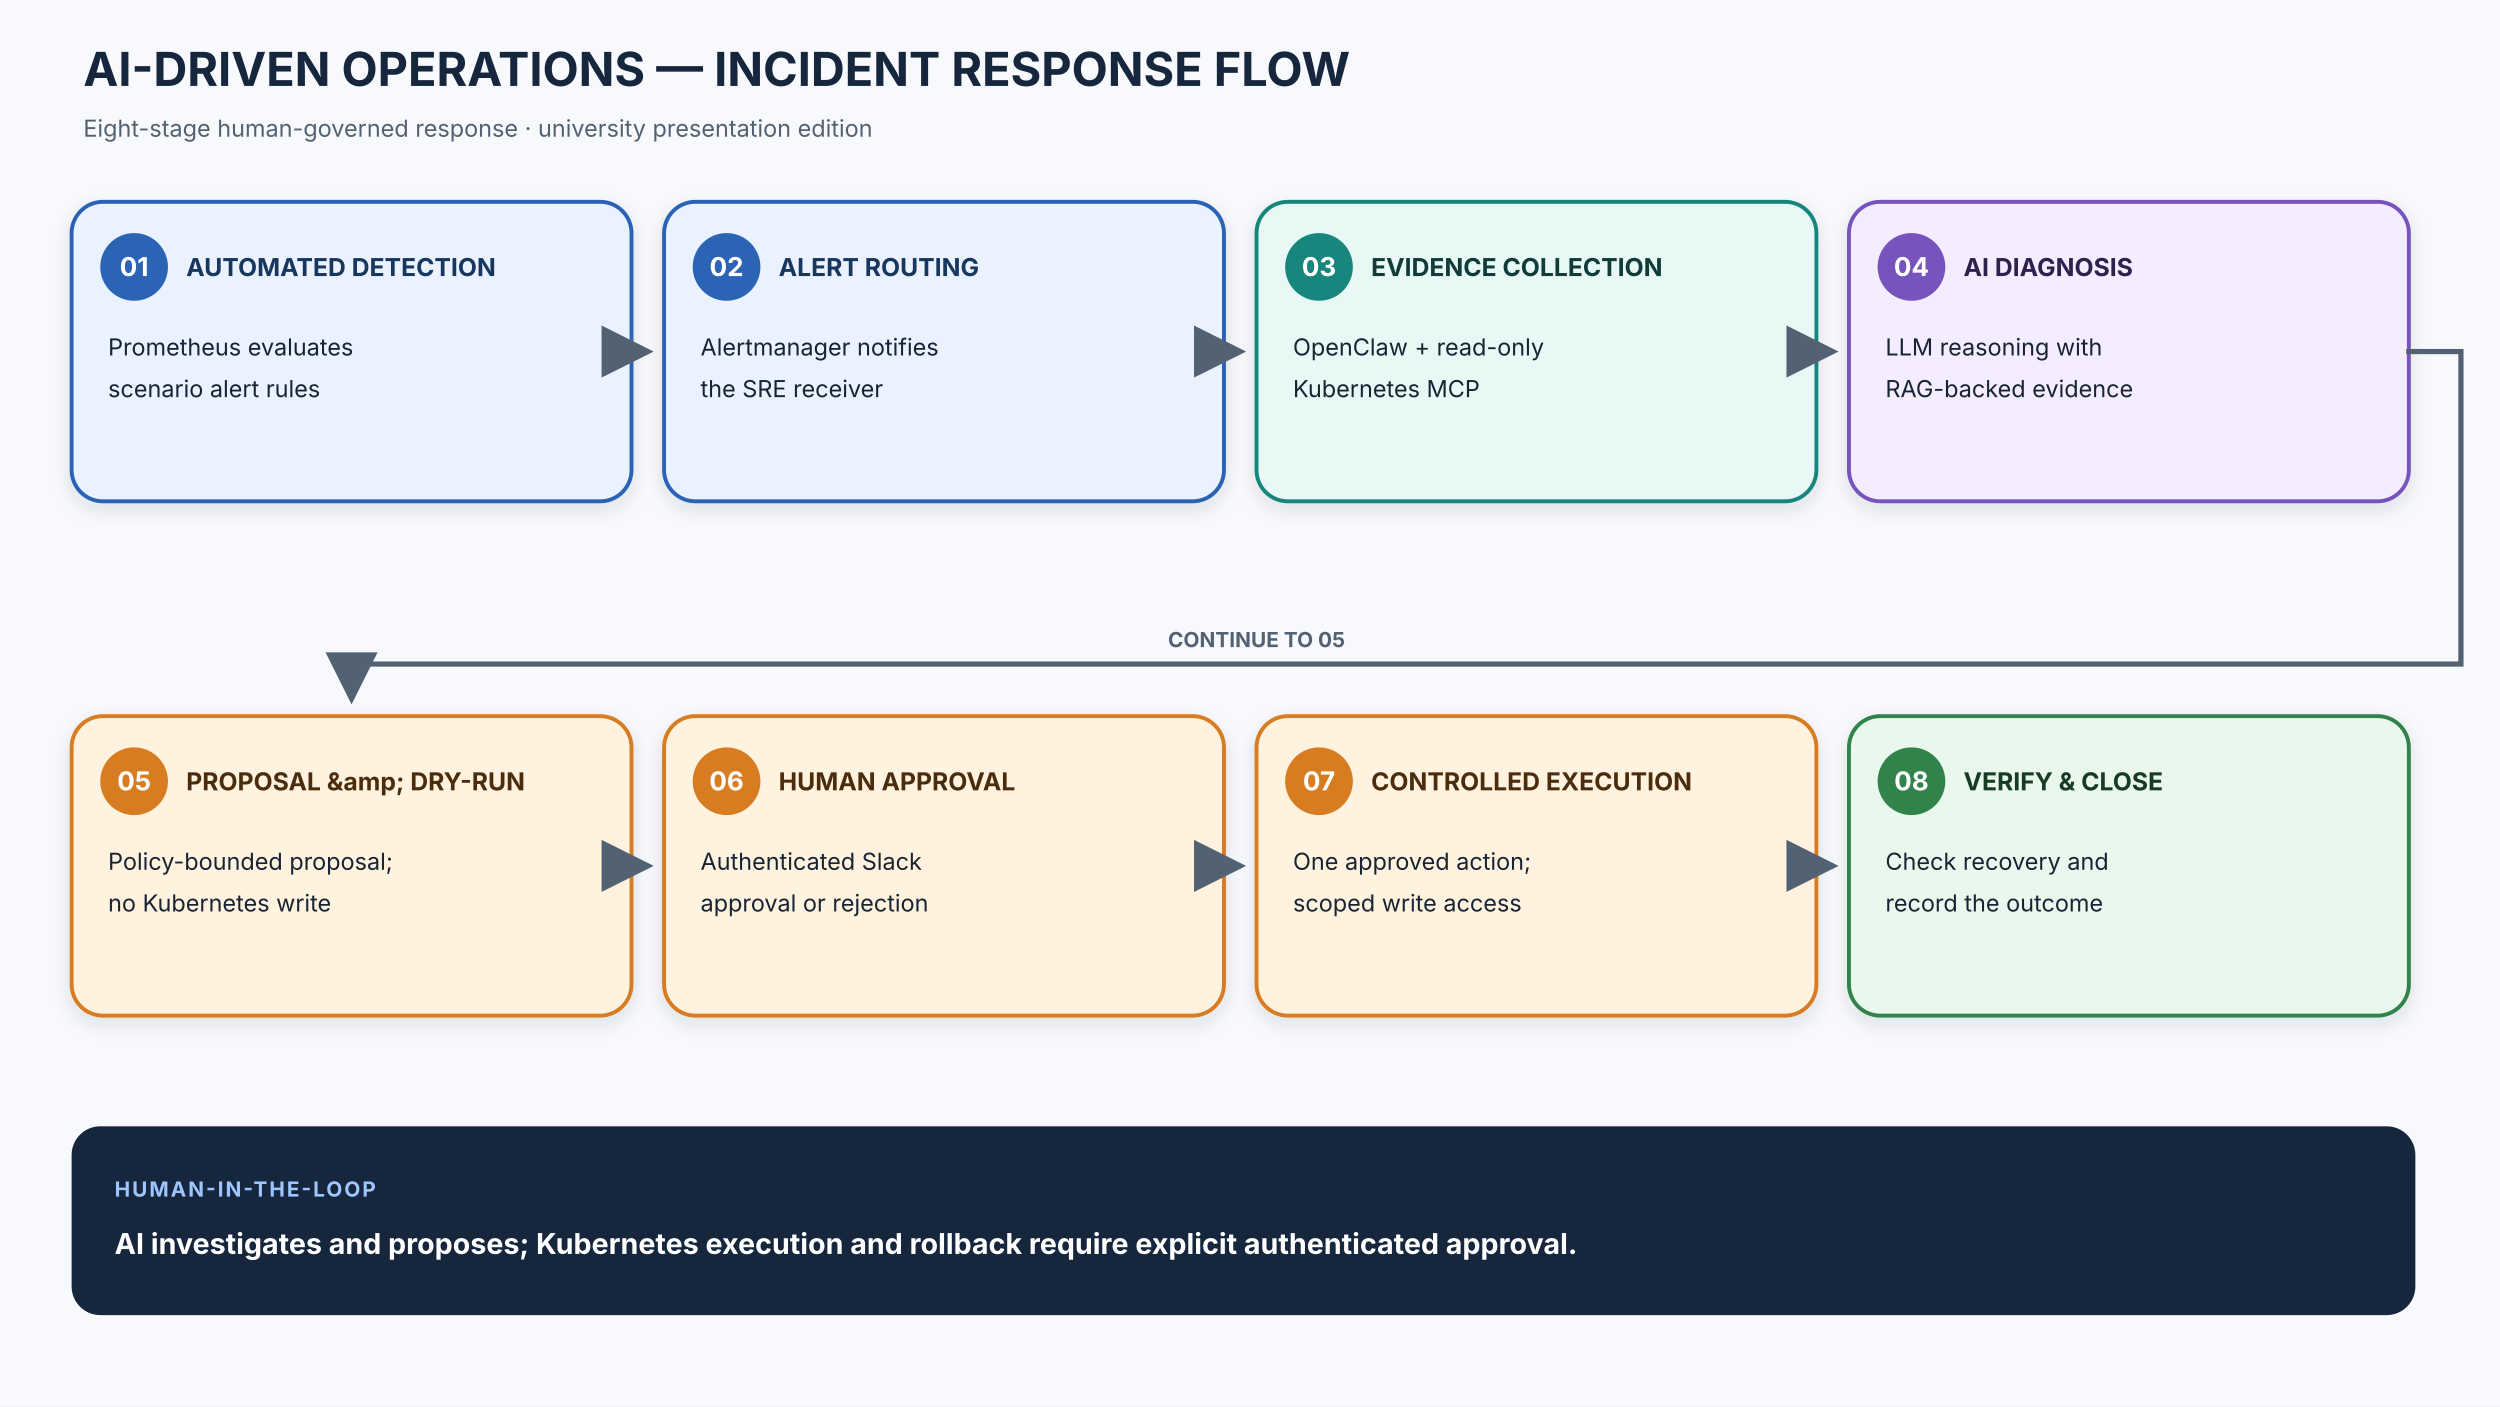
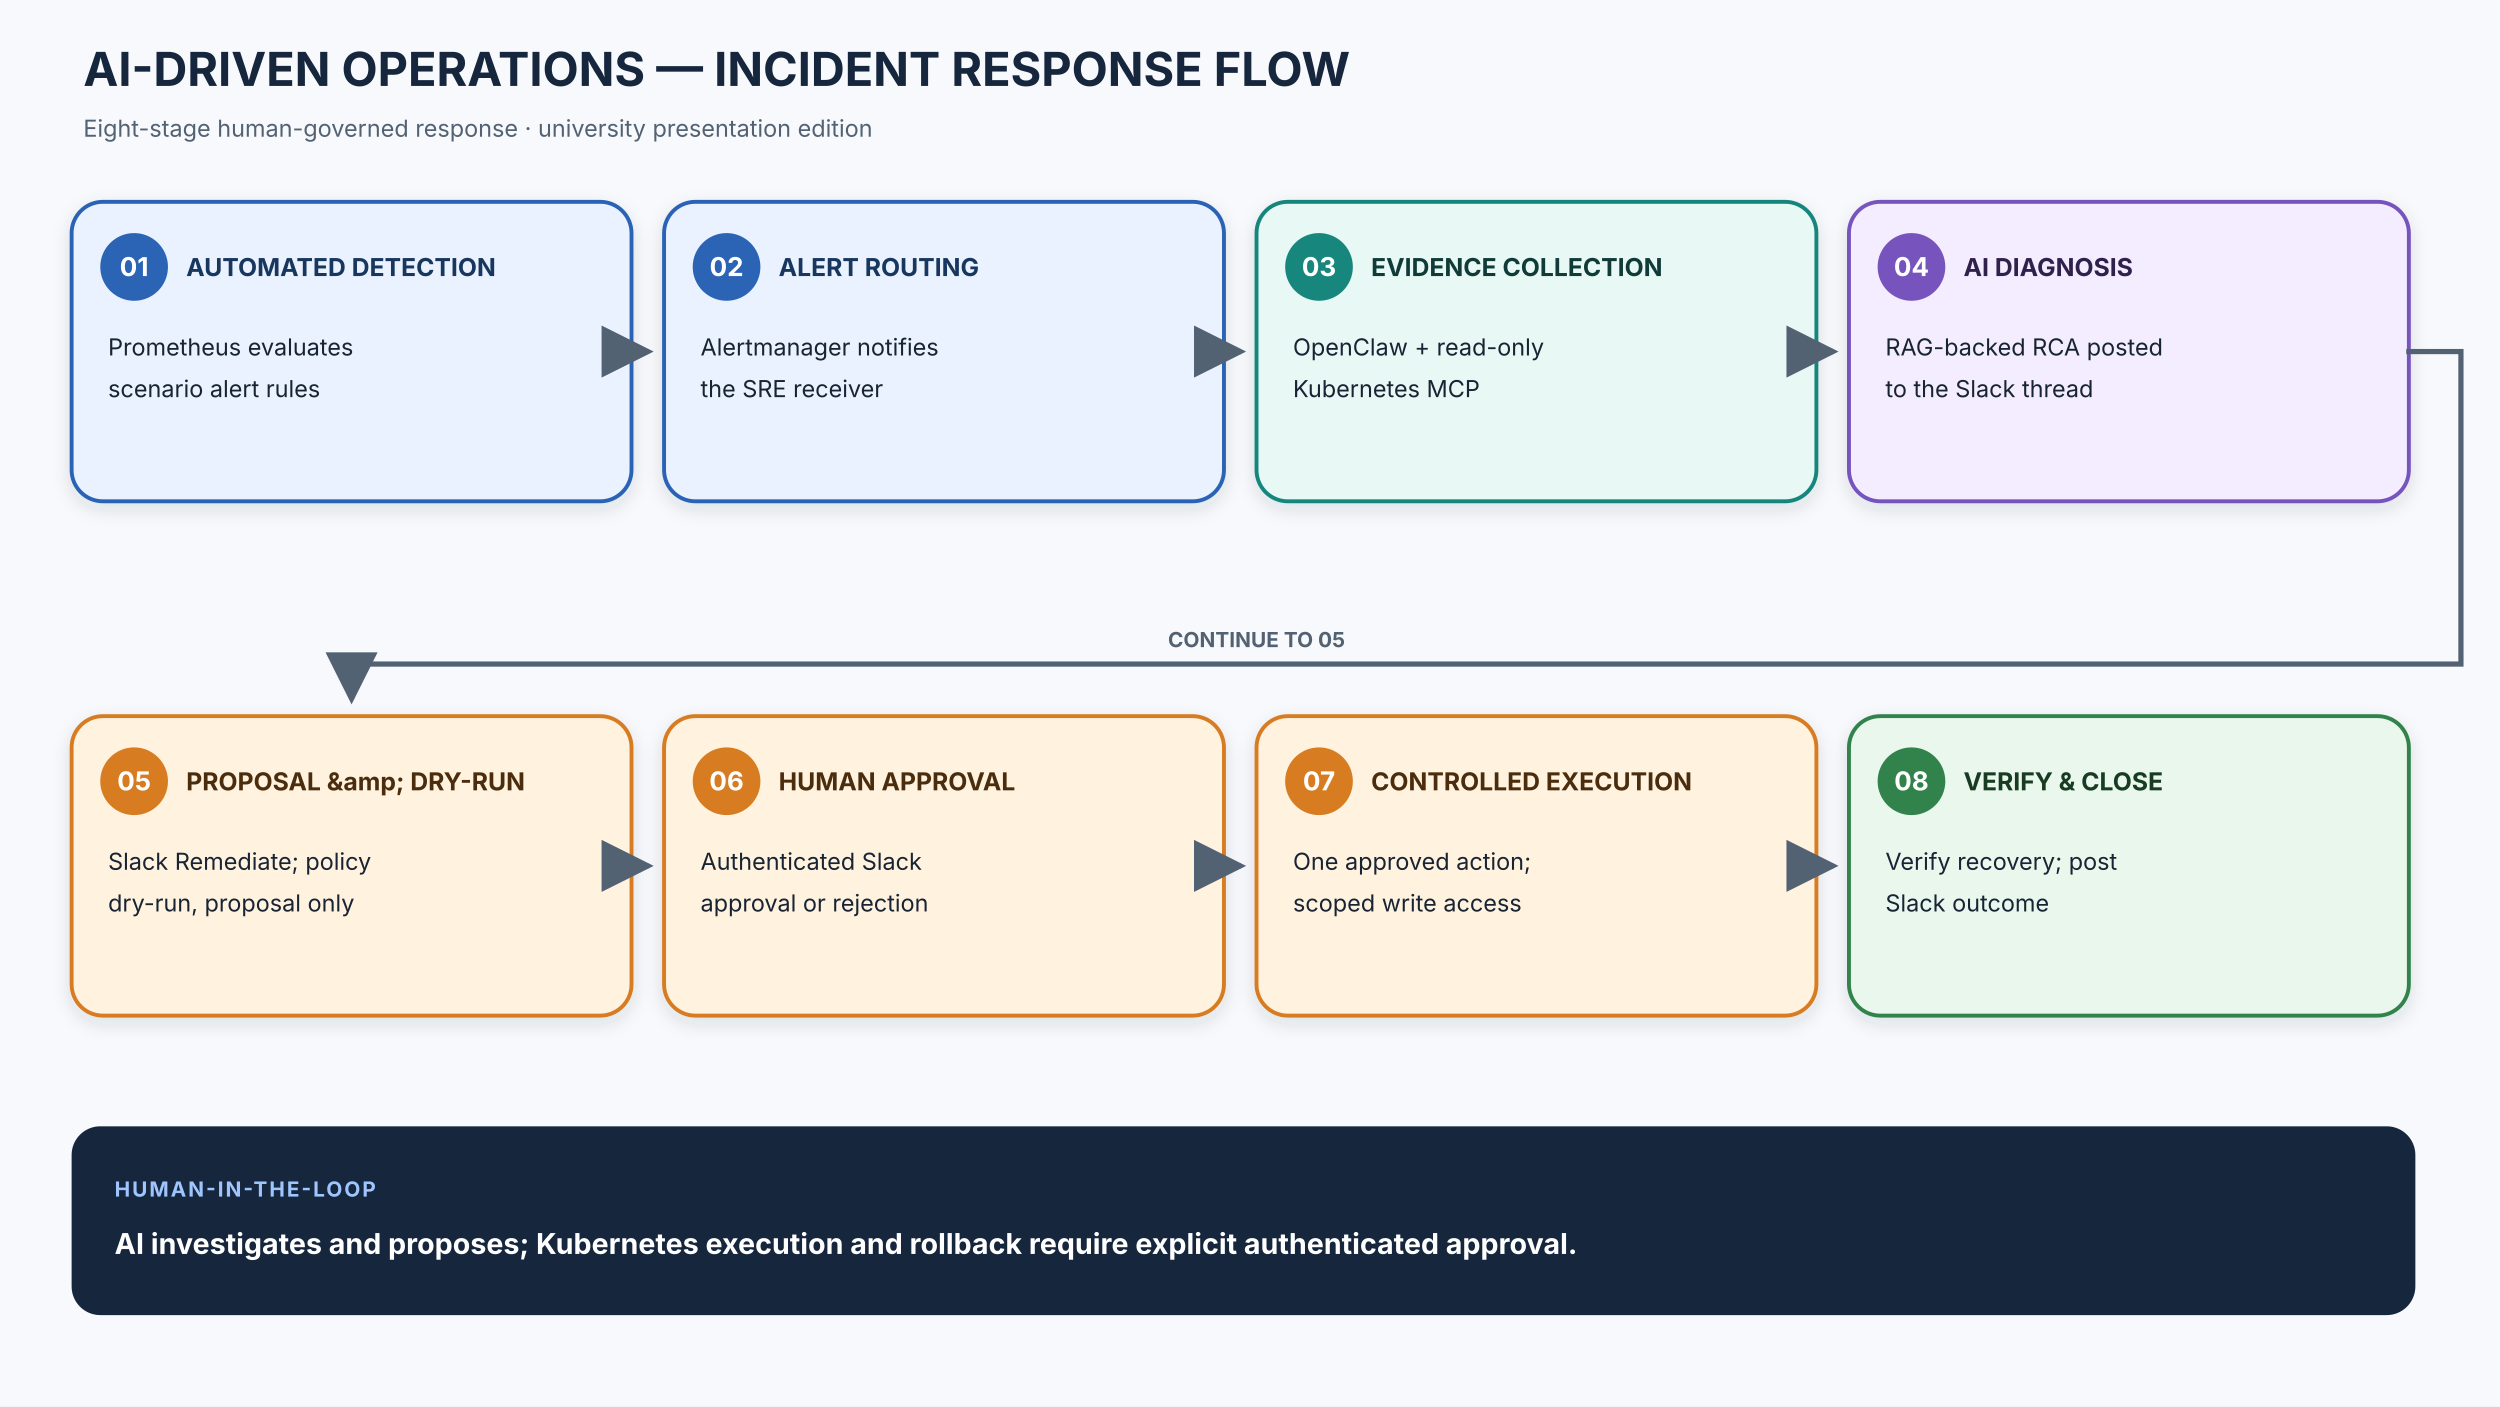
<svg xmlns="http://www.w3.org/2000/svg" width="1920" height="1080" viewBox="0 0 1920 1080" role="img" aria-labelledby="title desc">
  <defs>
    <filter id="shadow" x="-20%" y="-20%" width="140%" height="150%">
      <feDropShadow dx="0" dy="5" stdDeviation="7" flood-color="#1b2c42" flood-opacity=".12" />
    </filter>
    <marker id="arrow" markerWidth="12" markerHeight="12" refX="10" refY="6" orient="auto">
      <path d="M1 1 L11 6 L1 11 Z" fill="#536273" />
    </marker>
    <marker id="arrowWhite" markerWidth="12" markerHeight="12" refX="10" refY="6" orient="auto">
      <path d="M1 1 L11 6 L1 11 Z" fill="#ffffff" />
    </marker>
  </defs>
  <rect width="1920" height="1080" fill="#f7f9fc" />
  <text x="64" y="66" font-family="Inter,Segoe UI,Arial,sans-serif" font-size="36" font-weight="750" fill="#15263d">AI-DRIVEN OPERATIONS — INCIDENT RESPONSE FLOW</text>
  <text x="64" y="105" font-family="Inter,Segoe UI,Arial,sans-serif" font-size="18" fill="#536273">Eight-stage human-governed response · university presentation edition</text>
  <g filter="url(#shadow)">
    <rect x="55" y="155" width="430" height="230" rx="24" fill="#eaf2ff" stroke="#2b63b5" stroke-width="3" />
  </g>
  <circle cx="103" cy="205" r="26" fill="#2b63b5" />
  <text x="103" y="212" text-anchor="middle" font-family="Inter,Segoe UI,Arial,sans-serif" font-size="20" font-weight="750" fill="#ffffff">01</text>
  <text x="143" y="212" font-family="Inter,Segoe UI,Arial,sans-serif" font-size="19" font-weight="750" fill="#17375e">AUTOMATED DETECTION</text>
  <text x="83" y="273" font-family="Inter,Segoe UI,Arial,sans-serif" font-size="18" fill="#182433">Prometheus evaluates</text>
  <text x="83" y="305" font-family="Inter,Segoe UI,Arial,sans-serif" font-size="18" fill="#182433">scenario alert rules</text>
  <g filter="url(#shadow)">
    <rect x="510" y="155" width="430" height="230" rx="24" fill="#eaf2ff" stroke="#2b63b5" stroke-width="3" />
  </g>
  <circle cx="558" cy="205" r="26" fill="#2b63b5" />
  <text x="558" y="212" text-anchor="middle" font-family="Inter,Segoe UI,Arial,sans-serif" font-size="20" font-weight="750" fill="#ffffff">02</text>
  <text x="598" y="212" font-family="Inter,Segoe UI,Arial,sans-serif" font-size="19" font-weight="750" fill="#17375e">ALERT ROUTING</text>
  <text x="538" y="273" font-family="Inter,Segoe UI,Arial,sans-serif" font-size="18" fill="#182433">Alertmanager notifies</text>
  <text x="538" y="305" font-family="Inter,Segoe UI,Arial,sans-serif" font-size="18" fill="#182433">the SRE receiver</text>
  <g filter="url(#shadow)">
    <rect x="965" y="155" width="430" height="230" rx="24" fill="#e7f8f5" stroke="#17867d" stroke-width="3" />
  </g>
  <circle cx="1013" cy="205" r="26" fill="#17867d" />
  <text x="1013" y="212" text-anchor="middle" font-family="Inter,Segoe UI,Arial,sans-serif" font-size="20" font-weight="750" fill="#ffffff">03</text>
  <text x="1053" y="212" font-family="Inter,Segoe UI,Arial,sans-serif" font-size="19" font-weight="750" fill="#103b38">EVIDENCE COLLECTION</text>
  <text x="993" y="273" font-family="Inter,Segoe UI,Arial,sans-serif" font-size="18" fill="#182433">OpenClaw + read-only</text>
  <text x="993" y="305" font-family="Inter,Segoe UI,Arial,sans-serif" font-size="18" fill="#182433">Kubernetes MCP</text>
  <g filter="url(#shadow)">
    <rect x="1420" y="155" width="430" height="230" rx="24" fill="#f3edff" stroke="#7653bd" stroke-width="3" />
  </g>
  <circle cx="1468" cy="205" r="26" fill="#7653bd" />
  <text x="1468" y="212" text-anchor="middle" font-family="Inter,Segoe UI,Arial,sans-serif" font-size="20" font-weight="750" fill="#ffffff">04</text>
  <text x="1508" y="212" font-family="Inter,Segoe UI,Arial,sans-serif" font-size="19" font-weight="750" fill="#30204c">AI DIAGNOSIS</text>
-   <text x="1448" y="273" font-family="Inter,Segoe UI,Arial,sans-serif" font-size="18" fill="#182433">LLM reasoning with</text>
-   <text x="1448" y="305" font-family="Inter,Segoe UI,Arial,sans-serif" font-size="18" fill="#182433">RAG-backed evidence</text>
+   <text x="1448" y="273" font-family="Inter,Segoe UI,Arial,sans-serif" font-size="18" fill="#182433">RAG-backed RCA posted</text>
+   <text x="1448" y="305" font-family="Inter,Segoe UI,Arial,sans-serif" font-size="18" fill="#182433">to the Slack thread</text>
  <g filter="url(#shadow)">
    <rect x="55" y="550" width="430" height="230" rx="24" fill="#fff2df" stroke="#d77c20" stroke-width="3" />
  </g>
  <circle cx="103" cy="600" r="26" fill="#d77c20" />
  <text x="103" y="607" text-anchor="middle" font-family="Inter,Segoe UI,Arial,sans-serif" font-size="20" font-weight="750" fill="#ffffff">05</text>
  <text x="143" y="607" font-family="Inter,Segoe UI,Arial,sans-serif" font-size="19" font-weight="750" fill="#4b2d0d">PROPOSAL &amp;amp; DRY-RUN</text>
-   <text x="83" y="668" font-family="Inter,Segoe UI,Arial,sans-serif" font-size="18" fill="#182433">Policy-bounded proposal;</text>
-   <text x="83" y="700" font-family="Inter,Segoe UI,Arial,sans-serif" font-size="18" fill="#182433">no Kubernetes write</text>
+   <text x="83" y="668" font-family="Inter,Segoe UI,Arial,sans-serif" font-size="18" fill="#182433">Slack Remediate; policy</text>
+   <text x="83" y="700" font-family="Inter,Segoe UI,Arial,sans-serif" font-size="18" fill="#182433">dry-run, proposal only</text>
  <g filter="url(#shadow)">
    <rect x="510" y="550" width="430" height="230" rx="24" fill="#fff2df" stroke="#d77c20" stroke-width="3" />
  </g>
  <circle cx="558" cy="600" r="26" fill="#d77c20" />
  <text x="558" y="607" text-anchor="middle" font-family="Inter,Segoe UI,Arial,sans-serif" font-size="20" font-weight="750" fill="#ffffff">06</text>
  <text x="598" y="607" font-family="Inter,Segoe UI,Arial,sans-serif" font-size="19" font-weight="750" fill="#4b2d0d">HUMAN APPROVAL</text>
  <text x="538" y="668" font-family="Inter,Segoe UI,Arial,sans-serif" font-size="18" fill="#182433">Authenticated Slack</text>
  <text x="538" y="700" font-family="Inter,Segoe UI,Arial,sans-serif" font-size="18" fill="#182433">approval or rejection</text>
  <g filter="url(#shadow)">
    <rect x="965" y="550" width="430" height="230" rx="24" fill="#fff2df" stroke="#d77c20" stroke-width="3" />
  </g>
  <circle cx="1013" cy="600" r="26" fill="#d77c20" />
  <text x="1013" y="607" text-anchor="middle" font-family="Inter,Segoe UI,Arial,sans-serif" font-size="20" font-weight="750" fill="#ffffff">07</text>
  <text x="1053" y="607" font-family="Inter,Segoe UI,Arial,sans-serif" font-size="19" font-weight="750" fill="#4b2d0d">CONTROLLED EXECUTION</text>
  <text x="993" y="668" font-family="Inter,Segoe UI,Arial,sans-serif" font-size="18" fill="#182433">One approved action;</text>
  <text x="993" y="700" font-family="Inter,Segoe UI,Arial,sans-serif" font-size="18" fill="#182433">scoped write access</text>
  <g filter="url(#shadow)">
    <rect x="1420" y="550" width="430" height="230" rx="24" fill="#e9f7ed" stroke="#31834b" stroke-width="3" />
  </g>
  <circle cx="1468" cy="600" r="26" fill="#31834b" />
  <text x="1468" y="607" text-anchor="middle" font-family="Inter,Segoe UI,Arial,sans-serif" font-size="20" font-weight="750" fill="#ffffff">08</text>
  <text x="1508" y="607" font-family="Inter,Segoe UI,Arial,sans-serif" font-size="19" font-weight="750" fill="#173c22">VERIFY &amp; CLOSE</text>
-   <text x="1448" y="668" font-family="Inter,Segoe UI,Arial,sans-serif" font-size="18" fill="#182433">Check recovery and</text>
-   <text x="1448" y="700" font-family="Inter,Segoe UI,Arial,sans-serif" font-size="18" fill="#182433">record the outcome</text>
+   <text x="1448" y="668" font-family="Inter,Segoe UI,Arial,sans-serif" font-size="18" fill="#182433">Verify recovery; post</text>
+   <text x="1448" y="700" font-family="Inter,Segoe UI,Arial,sans-serif" font-size="18" fill="#182433">Slack outcome</text>
  <path d="M492 270 H498" fill="none" stroke="#536273" stroke-width="4" marker-end="url(#arrow)" />
  <path d="M947 270 H953" fill="none" stroke="#536273" stroke-width="4" marker-end="url(#arrow)" />
  <path d="M1402 270 H1408" fill="none" stroke="#536273" stroke-width="4" marker-end="url(#arrow)" />
  <path d="M1848 270 H1890 V510 H270 V537" fill="none" stroke="#536273" stroke-width="4" marker-end="url(#arrow)" />
  <text x="965" y="497" text-anchor="middle" font-family="Inter,Segoe UI,Arial,sans-serif" font-size="16" font-weight="650" fill="#536273">CONTINUE TO 05</text>
  <path d="M492 665 H498" fill="none" stroke="#536273" stroke-width="4" marker-end="url(#arrow)" />
  <path d="M947 665 H953" fill="none" stroke="#536273" stroke-width="4" marker-end="url(#arrow)" />
  <path d="M1402 665 H1408" fill="none" stroke="#536273" stroke-width="4" marker-end="url(#arrow)" />
  <rect x="55" y="865" width="1800" height="145" rx="22" fill="#15263d" />
  <text x="88" y="919" font-family="Inter,Segoe UI,Arial,sans-serif" font-size="16" font-weight="750" letter-spacing="1.5" fill="#9fc5ff">HUMAN-IN-THE-LOOP</text>
  <text x="88" y="963" font-family="Inter,Segoe UI,Arial,sans-serif" font-size="22" font-weight="650" fill="#ffffff">AI investigates and proposes; Kubernetes execution and rollback require explicit authenticated approval.</text>
</svg>
